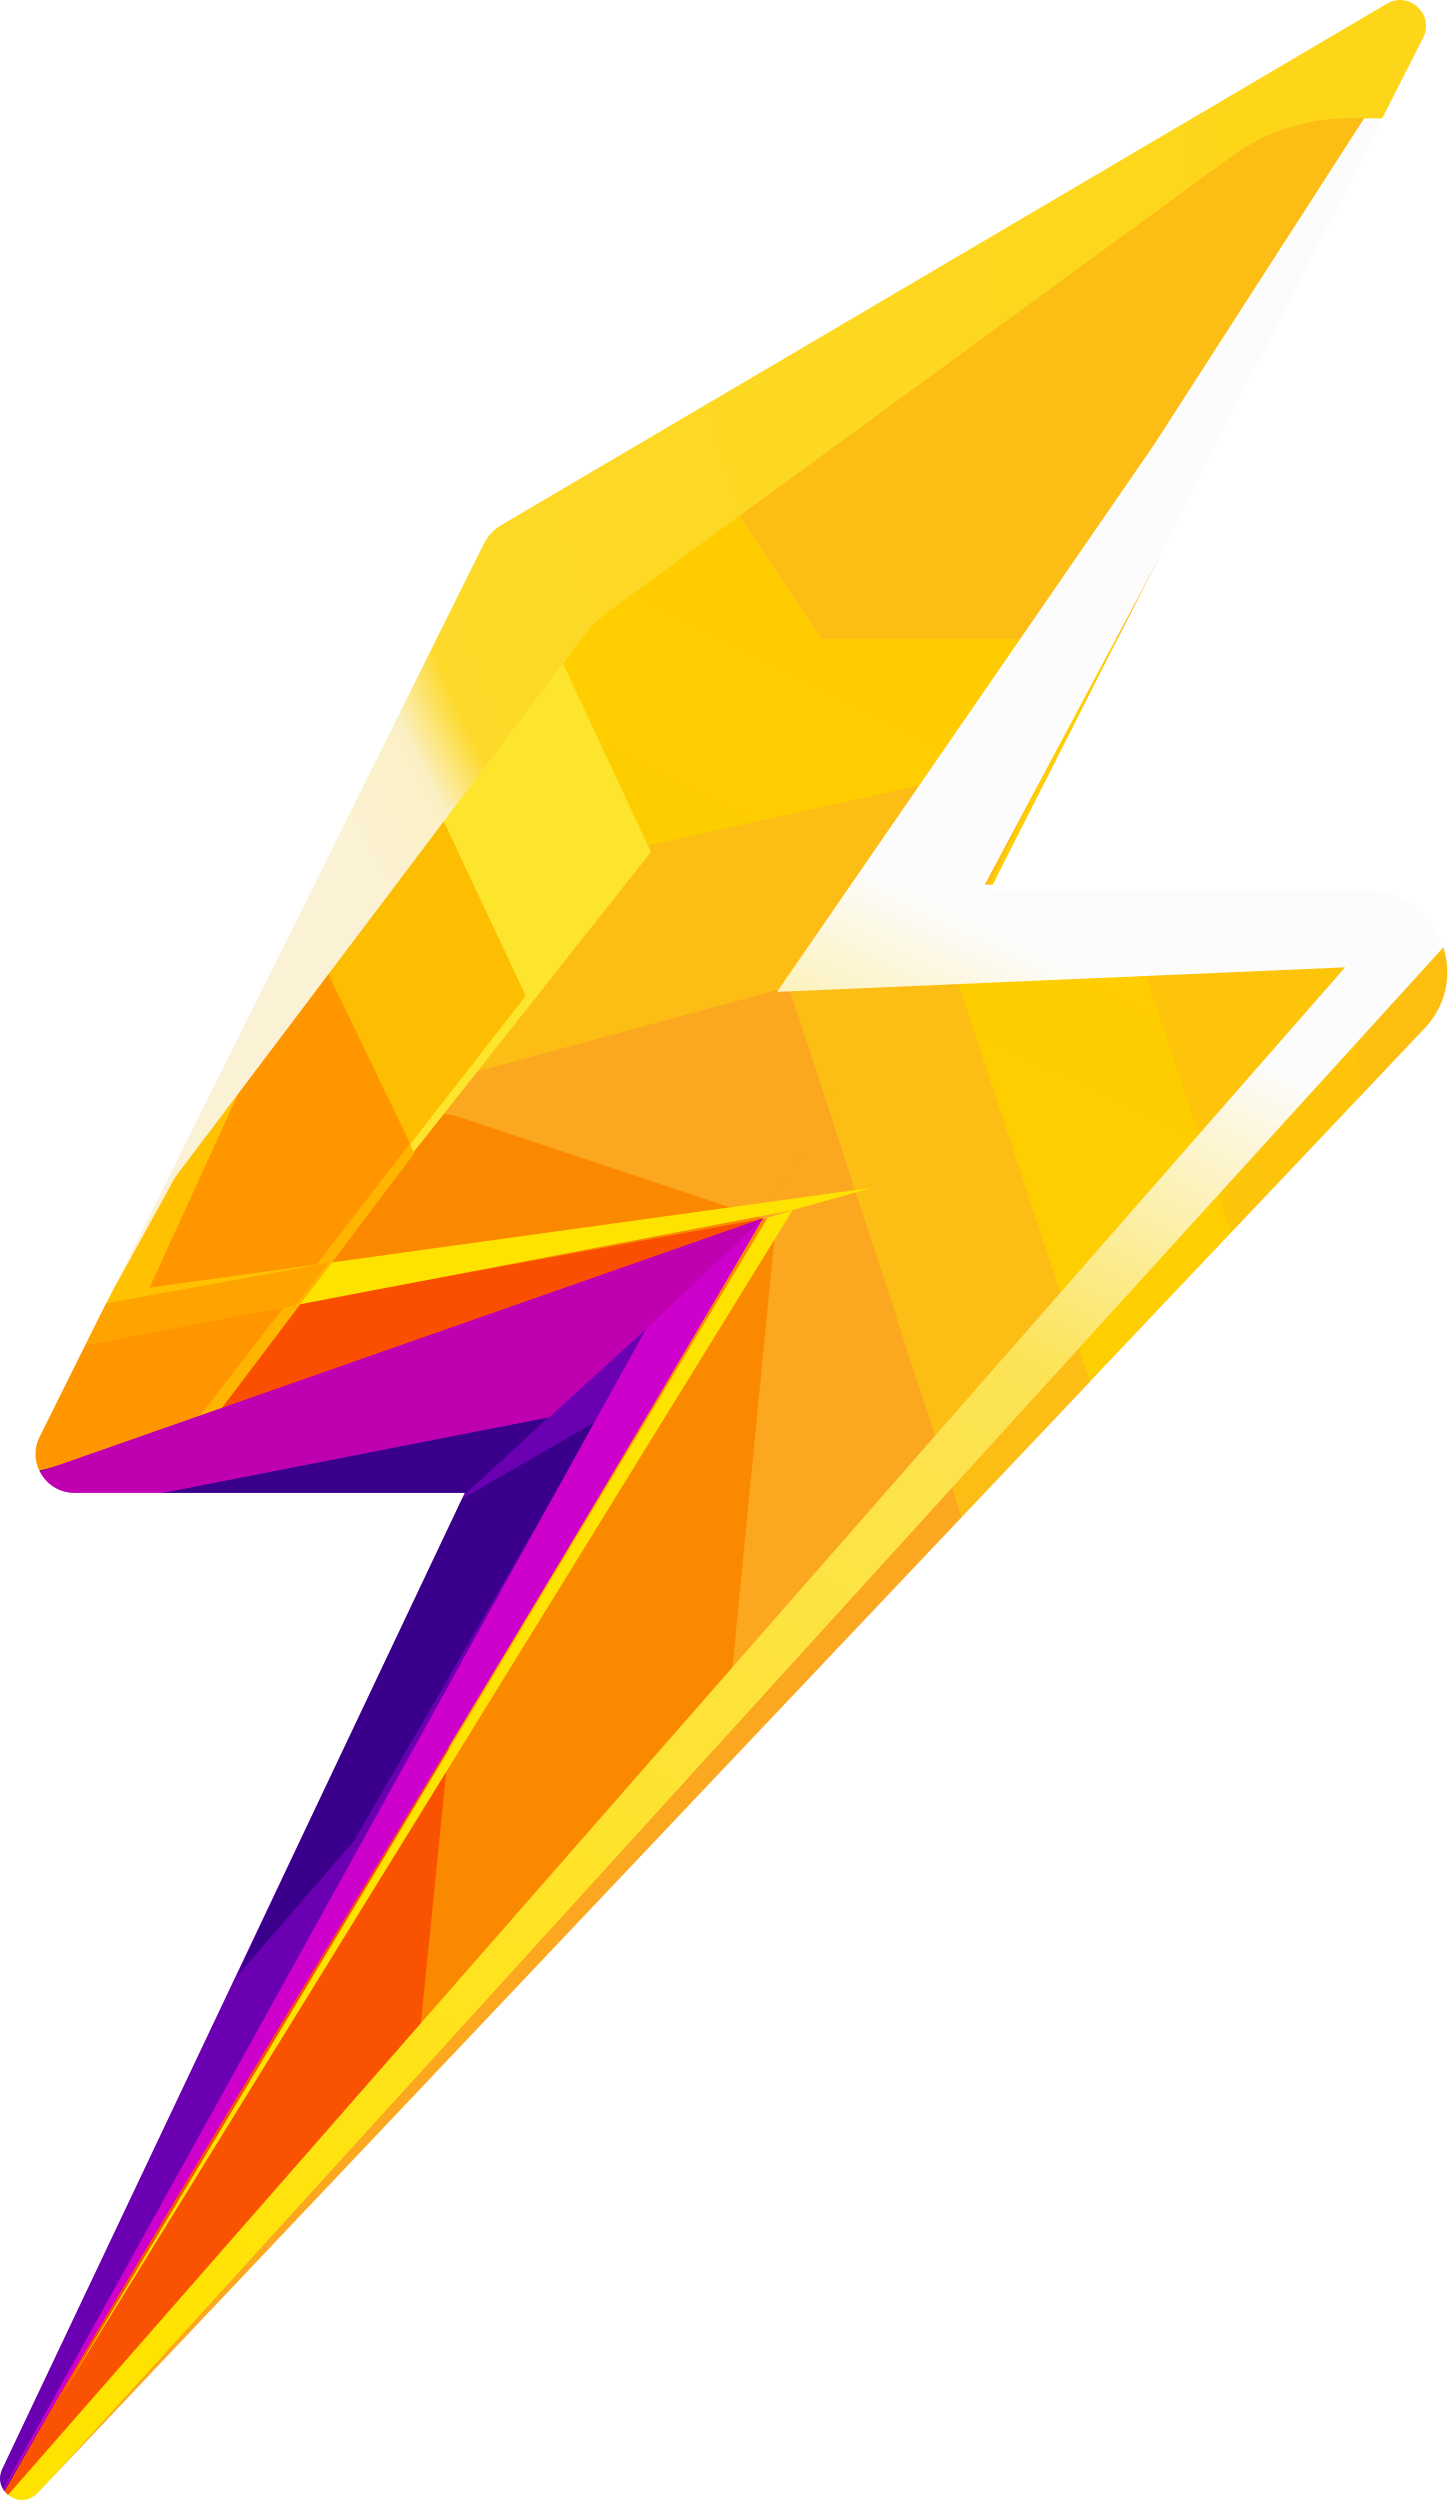
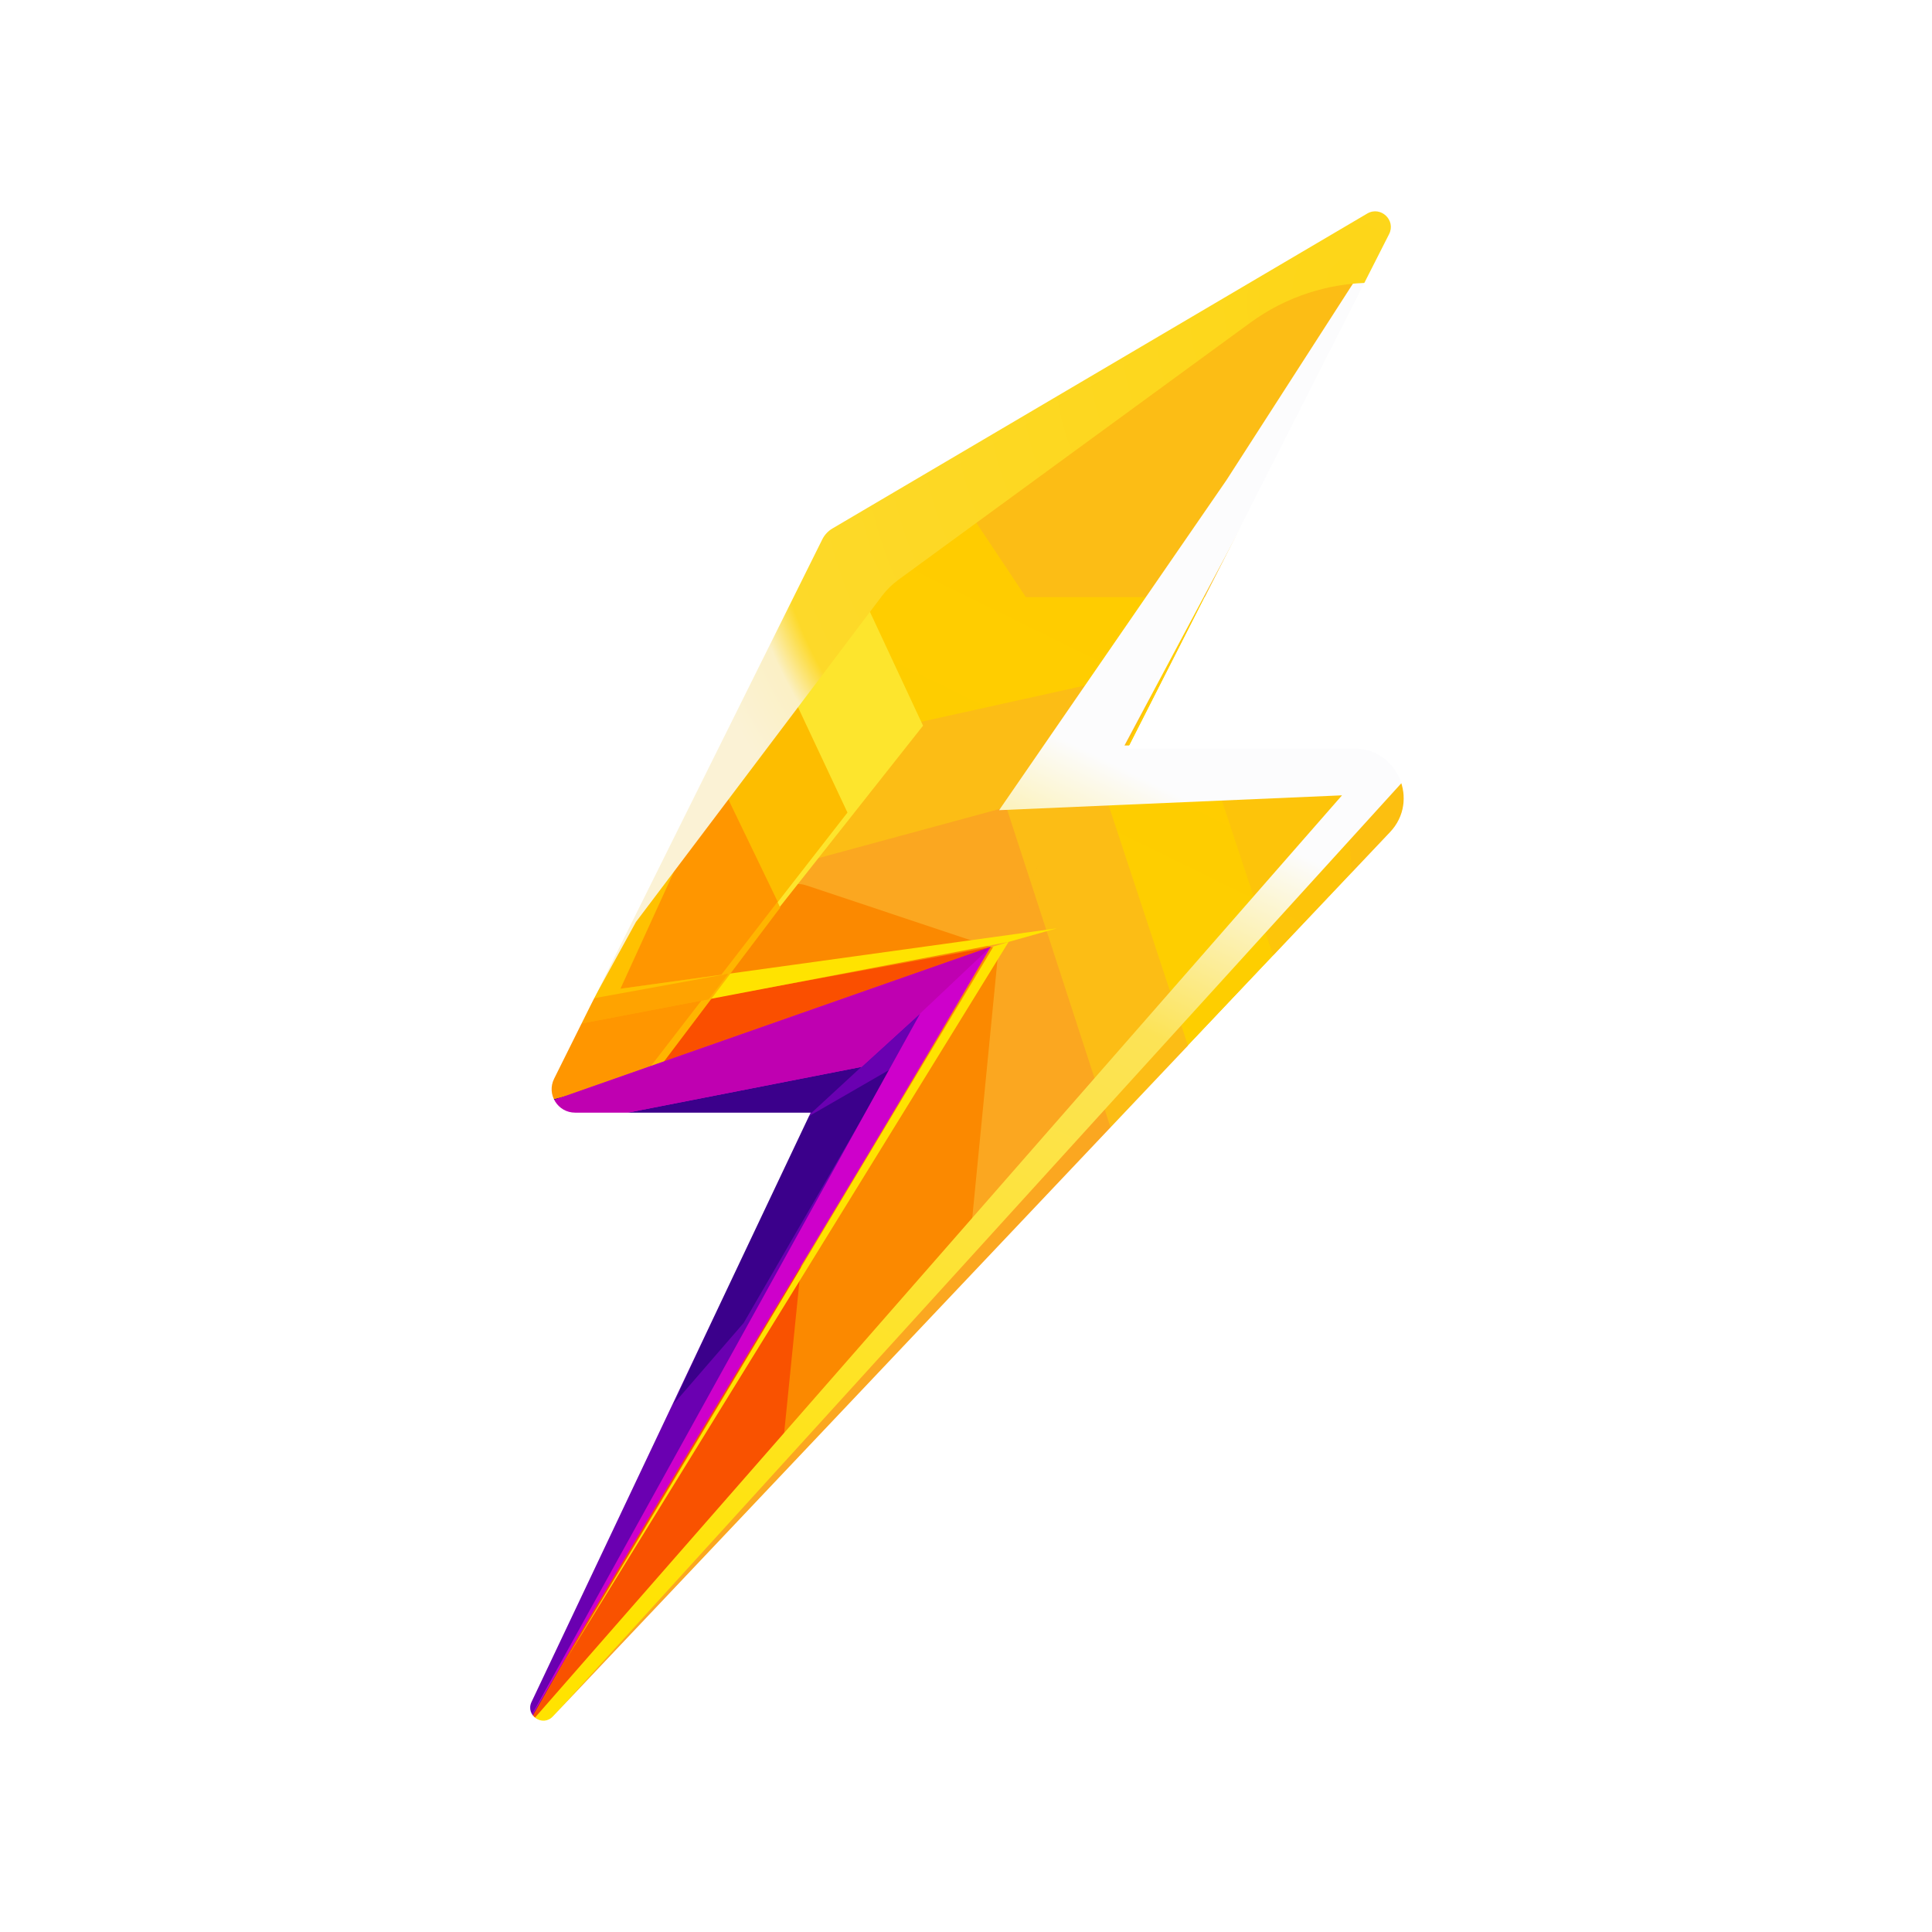
- <svg xmlns="http://www.w3.org/2000/svg" width="802" height="1385" fill="none" viewBox="0 0 802 1385">
-   <mask id="a" width="802" height="1385" x="0" y="0" maskUnits="userSpaceOnUse" style="mask-type:alpha">
-     <path fill="#fbd500" d="M768.321 2.062 277.442 291.037a23.93 23.93 0 0 0-9.289 9.969L21.98 795.928c-7.124 14.323 3.294 31.14 19.29 31.14h216.182L1.248 1367.81c-5.831 12.3 10.143 23.24 19.508 13.35L789.28 569.676c27.456-28.991 6.904-76.76-33.025-76.76H548.622l239.792-471.97c6.502-12.798-7.722-26.167-20.093-18.884" />
+ <svg xmlns="http://www.w3.org/2000/svg" width="1024" height="1024" fill="none" viewBox="0 0 1024 1024">
+   <mask id="a" width="463" height="800" x="281" y="112" maskUnits="userSpaceOnUse" style="mask-type:alpha">
+     <path fill="#fbd500" d="M724.651 113.191 441.203 280.108a13.83 13.83 0 0 0-5.364 5.758L293.692 571.742c-4.114 8.273 1.902 17.987 11.139 17.987H429.66L281.721 902.068c-3.367 7.11 5.856 13.427 11.264 7.715l443.768-468.729c15.854-16.745 3.987-44.337-19.069-44.337H597.79l138.462-272.618c3.755-7.393-4.458-15.115-11.601-10.908" />
  </mask>
  <g mask="url(#a)">
-     <path fill="url(#b)" d="M768.323 2.066 277.444 291.042a23.94 23.94 0 0 0-9.289 9.968L21.982 795.932c-7.124 14.323 3.294 31.14 19.29 31.14h216.182L1.25 1367.81c-5.831 12.31 10.143 23.24 19.508 13.36l768.525-811.49c27.455-28.991 6.904-76.76-33.025-76.76H548.624L788.415 20.95c6.503-12.798-7.721-26.166-20.092-18.884" />
-     <path fill="#fcbd15" fill-opacity=".5" d="m608.229 460.045 193.16-63.979 82.044 247.7-193.161 63.979z" />
-     <path fill="#fcbd15" fill-opacity=".6" d="m741.784 406.217 203.115-12.193 15.636 260.466-203.116 12.192z" />
-     <path fill="#fcbd15" d="m361.654 213.98 536.231-347.115-191.511 487.157H455.015zM613.012 793.451-77.625 1510.27l217.841-993.464 442.872-98-56.256 113.71z" />
-     <path fill="#fba720" d="m536.407 851.948-662.61 758.132L206.008 609.389l231.052-62.662z" />
-     <path fill="#fb8900" d="m403.549 946.512-680.376 770.898L41.89 666.366l198.153-48.424a23.94 23.94 0 0 1 13.254.545l176.585 58.862z" />
-     <path fill="#fa4f00" d="M16.5 817.5V748l148.272-25.779c-4.279-1.426 4.38-1.07 0 0L423.5 675z" />
-     <path fill="#f95200" d="m232.385 1128.44-605.059 682.8 302.231-922.037 301.697-52.092c15.606-2.695 29.48 10.235 27.891 25.992z" />
-     <path fill="#fde52d" d="m360.62 471.993-380.386 481.11 58.9-520.125 166.403-103.309c36.567-22.702 84.755-8.361 102.958 30.641z" />
-     <path fill="#fdbd00" d="m291.249 551.707-378.63 486.033 58.901-520.123 166.574-103.415c36.507-22.665 84.613-8.412 102.882 30.481z" />
-     <path fill="url(#c)" d="m545.528 490.144 305.676-572.86-212.085 329.397-208.672 302.827L745.188 535.9-9.588 1398.19v16.64l840.74-924.686z" />
-     <path fill="#ffe300" d="m32.895 748.033 255.12-483.897L82.809 713.37l400.706-55.461-44.369 12.479L32.895 1328.99 425.28 674.547l13.865-4.159z" />
-     <path fill="#ffb500" d="m229.501 639-181 239.5c11-37 159.5-219.5 178.5-245z" />
-     <path fill="#ff9600" d="m227.186 633.455-378.629 490.825 58.9-520.126L74.75 500.293c36.251-22.506 84.015-8.627 102.559 29.802z" />
-     <path fill="#ffa300" d="M160.343 506.297a71.2 71.2 0 0 1 11.826 11.447L82.809 713.37l98.823-13.679-18.019 23.358-130.718 24.984z" />
-     <path fill="#ffa300" d="M160.343 506.297a71.2 71.2 0 0 1 11.826 11.447L82.809 713.37l98.823-13.678-18.019 23.357-130.718 24.984z" />
-     <path fill="#ffc100" d="M160.343 506.297a71.2 71.2 0 0 1 11.826 11.447L82.809 713.37l98.823-13.678L45.302 724.5l-12.407 23.533z" />
-     <path fill="url(#d)" d="M797.401-21.819 262.364 296.57 88.808 652.062 35.144 764.724 97.13 652.062l225.814-299.147a71.8 71.8 0 0 1 14.96-14.726L682.176 86.73a110 110 0 0 1 64.881-21.172h83.799z" />
-     <path fill="#6a00b1" d="M375.307 725.856 12.145 817.39l-11.2 37.413 212.287-24.247-256.655 630.154z" />
-     <path fill="#3b008b" d="m331 787-78 45-121.5 262.5L196 1020zM374 720.5 12.145 817.39l-11.2 37.413L258.5 827z" />
-     <path fill="#ce00cb" d="M422.699 674.948 6.163 820.974l-33.625 29.011 331.664-64.919 53.863-49.075-365.38 659.549C152.202 1122.08 263.182 948.41 422.7 674.948" />
-     <path fill="#bf00b1" d="M422.699 674.948 6.163 820.974l-33.625 29.011 331.664-64.919 53.863-49.075zc159.516-273.462-159.517 273.462 0 0" />
+     <path fill="url(#b)" d="M724.652 113.194 441.204 280.111a13.82 13.82 0 0 0-5.364 5.758L293.693 571.744c-4.114 8.273 1.902 17.987 11.139 17.987h124.829l-147.939 312.34c-3.367 7.109 5.856 13.426 11.264 7.714l443.768-468.728c15.854-16.745 3.987-44.338-19.069-44.338H597.791l138.462-272.618c3.755-7.392-4.458-15.114-11.601-10.907" />
+     <path fill="#fcbd15" fill-opacity=".5" d="m632.208 377.73 111.537-36.956 47.374 143.076-111.536 36.956z" />
+     <path fill="#fcbd15" fill-opacity=".6" d="m709.327 346.638 117.285-7.043 9.028 150.45-117.285 7.042z" />
+     <path fill="#fcbd15" d="M489.829 235.598 799.464 35.099 688.88 316.49H543.738zM634.97 570.311 236.177 984.357l125.788-573.841 255.727-56.606-32.484 65.681z" />
+     <path fill="#fba720" d="m590.736 604.1-382.609 437.91 191.828-578.016 133.416-36.195z" />
+     <path fill="#fb8900" d="M514.02 658.722 121.152 1104.01l184.036-607.105 114.42-27.971a13.83 13.83 0 0 1 7.652.314l101.966 34.001z" />
+     <path fill="#fa4f00" d="M290.528 584.202v-40.144l85.616-14.89c-2.471-.824 2.529-.619 0 0l149.397-27.276z" />
+     <path fill="#f95200" d="M415.185 763.808 65.807 1158.2l174.517-532.581 174.208-30.089c9.011-1.557 17.023 5.912 16.105 15.013z" />
+     <path fill="#fde52d" d="M489.232 384.631 269.586 662.529l34.011-300.433 96.086-59.673c21.114-13.114 48.939-4.83 59.45 17.698z" />
+     <path fill="#fdbd00" d="M449.175 430.675 230.544 711.418l34.011-300.433 96.184-59.735c21.08-13.091 48.858-4.859 59.407 17.606z" />
+     <path fill="url(#c)" d="M596.003 395.116 772.509 64.222 650.045 254.487 529.551 429.405l181.741-7.86-435.829 498.072v9.611L760.93 395.116z" />
+     <path fill="#ffe300" d="M299.994 544.077 447.308 264.57 328.816 524.055l231.379-32.035-25.62 7.208-234.581 380.418L526.569 501.63l8.006-2.402z" />
+     <path fill="#ffb500" d="M413.519 481.098 309.005 619.437c6.352-21.372 92.1-126.787 103.071-141.516z" />
+     <path fill="#ff9600" d="M412.183 477.895 193.552 761.403l34.011-300.433 96.599-59.992c20.932-13 48.512-4.983 59.221 17.214z" />
+     <path fill="#ffa300" d="M373.586 404.446a41 41 0 0 1 6.829 6.612l-51.598 112.997 57.062-7.901-10.404 13.492-75.481 14.431z" />
+     <path fill="#ffa300" d="M373.586 404.446a41 41 0 0 1 6.829 6.612l-51.598 112.997 57.062-7.901-10.404 13.492-75.481 14.431z" />
+     <path fill="#ffc100" d="M373.586 404.446a41 41 0 0 1 6.829 6.612l-51.598 112.997 57.062-7.901-78.721 14.33-7.164 13.593z" />
+     <path fill="url(#d)" d="M741.441 99.397 432.496 283.303 332.279 488.642l-30.986 65.076 35.792-65.076L467.476 315.85a41.4 41.4 0 0 1 8.639-8.506l186.539-136.295a110 110 0 0 1 64.895-21.181h33.211z" />
+     <path fill="#6a00b1" d="m497.713 531.267-209.701 52.872-6.466 21.61 122.58-14.005-148.2 363.99z" />
+     <path fill="#3b008b" d="m472.129 566.585-45.04 25.993-70.157 151.624 37.244-43.032zM496.958 528.173l-208.945 55.966-6.467 21.61 148.719-16.059z" />
+     <path fill="#ce00cb" d="m525.078 501.862-240.52 84.347-19.416 16.757 191.512-37.498 31.102-28.347-210.98 380.966c92.109-157.957 156.192-258.269 248.302-416.225" />
+     <path fill="#bf00b1" d="m525.078 501.862-240.52 84.347-19.415 16.757 191.512-37.498 31.102-28.347zc92.11-157.957-92.109 157.956 0 0" />
  </g>
  <defs>
-     <linearGradient id="b" x1="565.261" x2="36.997" y1="359.814" y2="1435.76" gradientUnits="userSpaceOnUse">
+     <linearGradient id="b" x1="607.398" x2="302.202" y1="319.835" y2="941.239" gradientUnits="userSpaceOnUse">
      <stop stop-color="#fc0" />
      <stop offset="1" stop-color="#fbd500" />
    </linearGradient>
-     <linearGradient id="c" x1="665.679" x2="42.069" y1="82.463" y2="1367.98" gradientUnits="userSpaceOnUse">
+     <linearGradient id="c" x1="665.381" x2="305.1" y1="159.632" y2="902.078" gradientUnits="userSpaceOnUse">
      <stop offset=".307" stop-color="#fcfcfd" />
      <stop offset=".453" stop-color="#fce356" />
      <stop offset=".943" stop-color="#ffe300" />
    </linearGradient>
-     <radialGradient id="d" cx="0" cy="0" r="1" gradientTransform="rotate(131.817 357.902 197.212)scale(929.901 709.94)" gradientUnits="userSpaceOnUse">
+     <radialGradient id="d" cx="0" cy="0" r="1" gradientTransform="matrix(-358.016 400.307 -305.518 -273.419 710.325 147.794)" gradientUnits="userSpaceOnUse">
      <stop stop-color="#fdd618" />
      <stop offset=".648" stop-color="#fdd929" />
      <stop offset=".685" stop-color="#fbf0c5" />
      <stop offset=".75" stop-color="#fbf2d5" />
    </radialGradient>
  </defs>
</svg>
